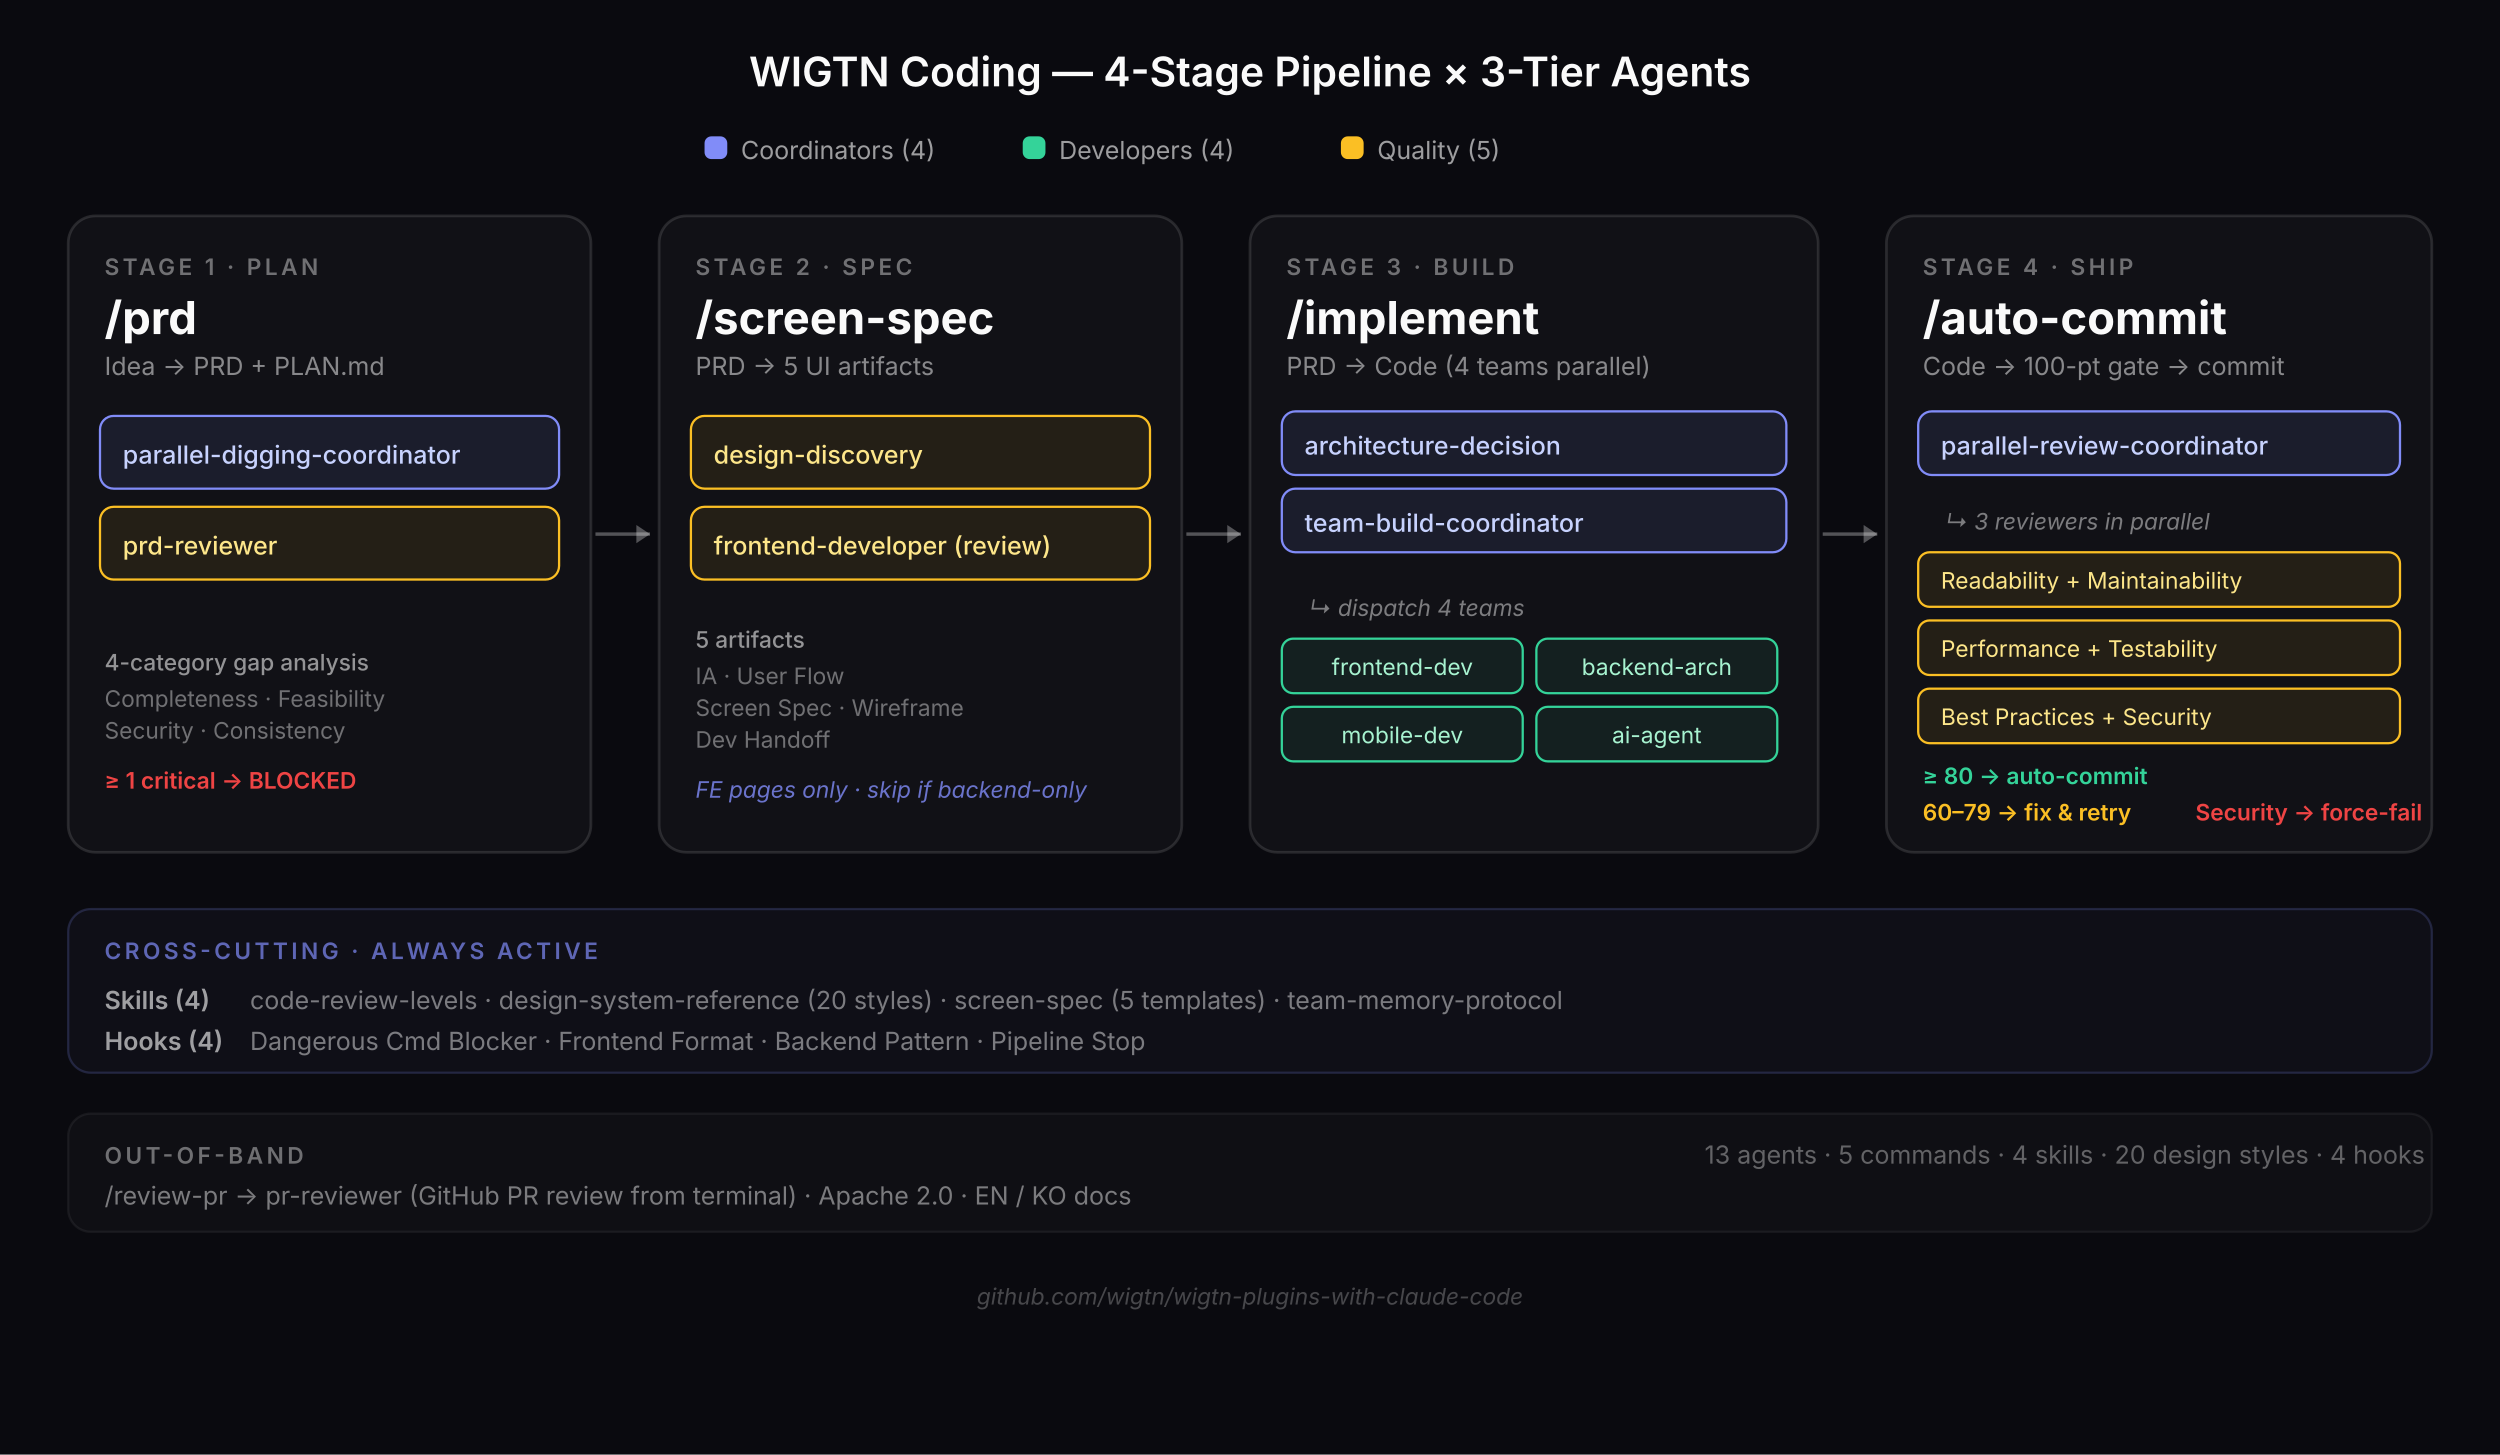
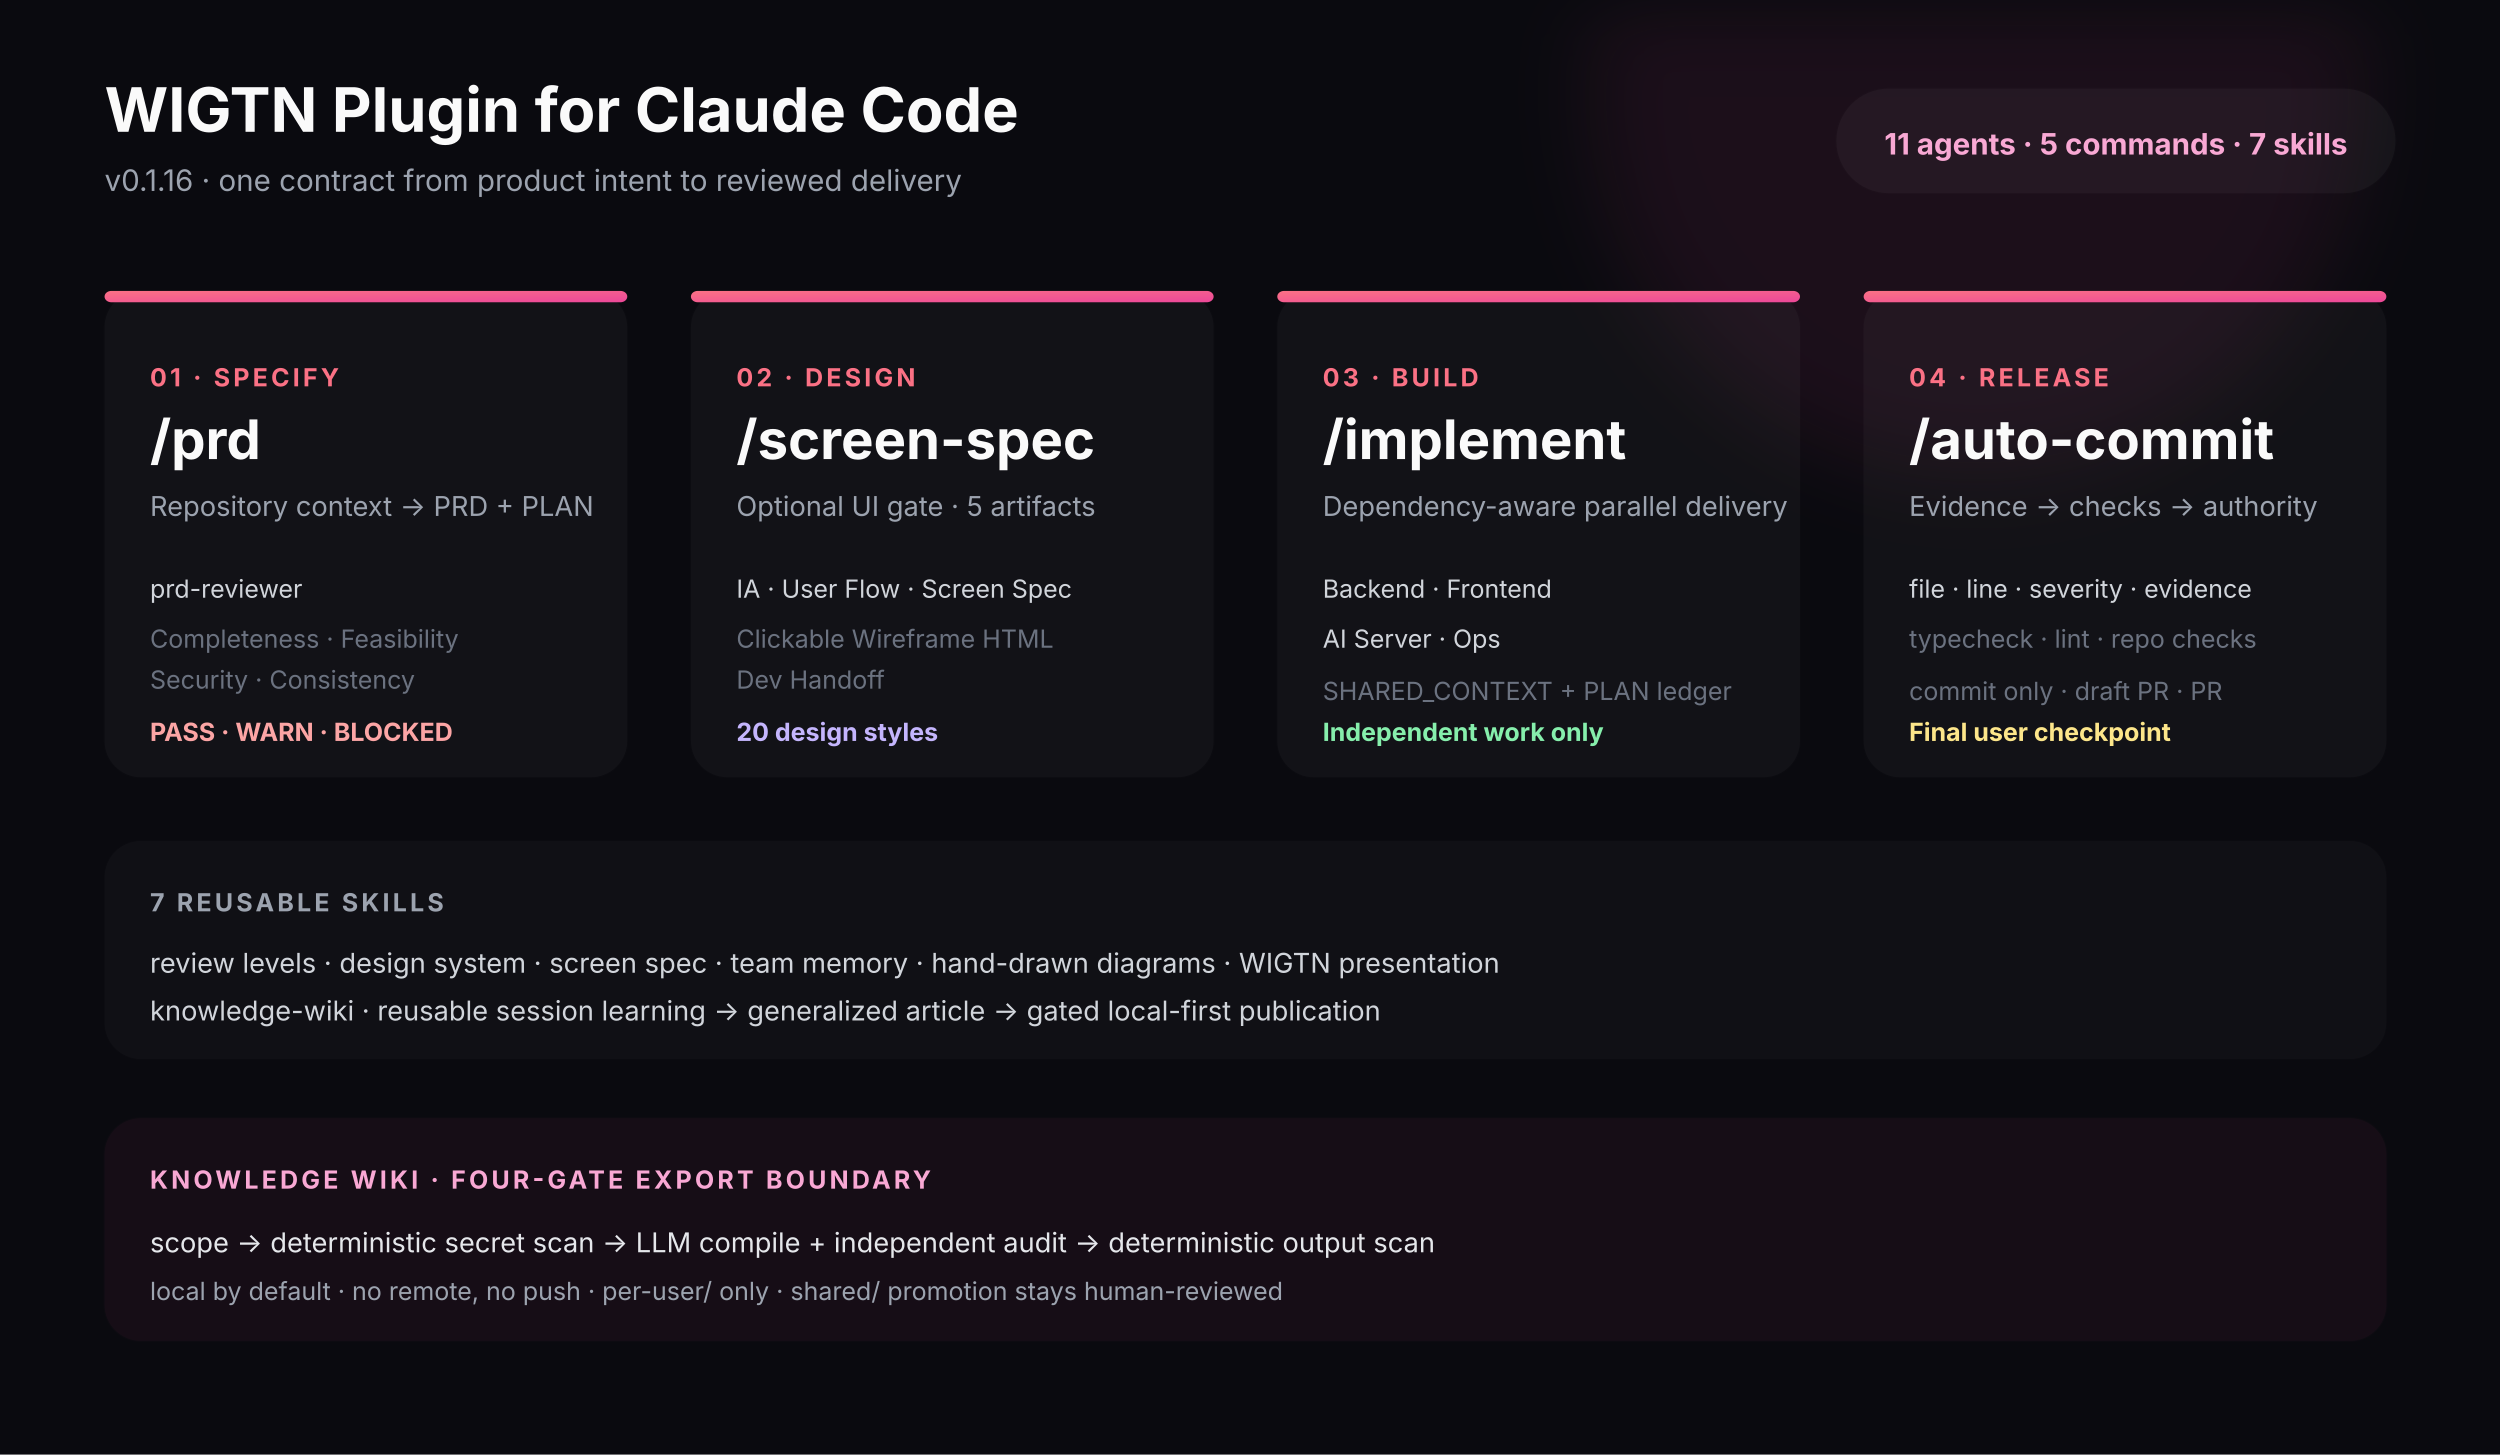
<svg xmlns="http://www.w3.org/2000/svg" viewBox="0 0 1100 640" font-family="-apple-system, BlinkMacSystemFont, 'Segoe UI', system-ui, sans-serif">
+   <defs>
+     <linearGradient id="claude" x1="0" y1="0" x2="1" y2="1">
+       <stop offset="0" stop-color="#fb7185" />
+       <stop offset="1" stop-color="#ec4899" />
+     </linearGradient>
+     <filter id="glow">
+       <feGaussianBlur stdDeviation="18" />
+     </filter>
+   </defs>
  <rect width="1100" height="640" fill="#0a0a0f" />
-   <text x="550" y="38" text-anchor="middle" font-size="18" font-weight="600" fill="#fafafa">WIGTN Coding — 4-Stage Pipeline × 3-Tier Agents</text>
-   <g transform="translate(310,60)">
-     <rect width="10" height="10" rx="3" fill="#818cf8" />
-     <text x="16" y="10" font-size="11" fill="rgba(255,255,255,0.6)">Coordinators (4)</text>
-     <rect x="140" width="10" height="10" rx="3" fill="#34d399" />
-     <text x="156" y="10" font-size="11" fill="rgba(255,255,255,0.6)">Developers (4)</text>
-     <rect x="280" width="10" height="10" rx="3" fill="#fbbf24" />
-     <text x="296" y="10" font-size="11" fill="rgba(255,255,255,0.6)">Quality (5)</text>
+   <circle cx="870" cy="40" r="170" fill="#ec4899" opacity="0.08" filter="url(#glow)" />
+   <text x="46" y="58" font-size="27" font-weight="750" fill="#fafafa">WIGTN Plugin for Claude Code</text>
+   <text x="46" y="84" font-size="13" fill="#9ca3af">v0.1.16 · one contract from product intent to reviewed delivery</text>
+   <g transform="translate(808 39)">
+     <rect width="246" height="46" rx="23" fill="#ffffff" opacity="0.04" stroke="#ffffff" stroke-opacity="0.12" />
+     <text x="123" y="29" text-anchor="middle" font-size="13" font-weight="650" fill="#f9a8d4">11 agents · 5 commands · 7 skills</text>
  </g>
-   <g transform="translate(30,95)">
-     <rect width="230" height="280" rx="12" fill="rgba(255,255,255,0.03)" stroke="rgba(255,255,255,0.12)" stroke-width="1.2" />
-     <text x="16" y="26" font-size="10" font-weight="600" fill="rgba(255,255,255,0.4)" letter-spacing="1.5">STAGE 1 · PLAN</text>
-     <text x="16" y="52" font-size="20" font-weight="700" fill="#fafafa">/prd</text>
-     <text x="16" y="70" font-size="11" fill="rgba(255,255,255,0.5)">Idea → PRD + PLAN.md</text>
-     <g transform="translate(14,88)">
-       <rect width="202" height="32" rx="6" fill="rgba(129,140,248,0.1)" stroke="#818cf8" stroke-width="1" />
-       <text x="10" y="21" font-size="11" font-weight="500" fill="#c7d2fe">parallel-digging-coordinator</text>
-       <rect y="40" width="202" height="32" rx="6" fill="rgba(251,191,36,0.08)" stroke="#fbbf24" stroke-width="1" />
-       <text x="10" y="61" font-size="11" font-weight="500" fill="#fde68a">prd-reviewer</text>
+   <g transform="translate(46 128)">
+     <g>
+       <rect width="230" height="214" rx="16" fill="#ffffff" opacity="0.035" stroke="#ffffff" stroke-opacity="0.12" />
+       <rect width="230" height="5" rx="3" fill="url(#claude)" />
+       <text x="20" y="42" font-size="11" font-weight="700" fill="#fb7185" letter-spacing="1.4">01 · SPECIFY</text>
+       <text x="20" y="74" font-size="24" font-weight="750" fill="#fafafa">/prd</text>
+       <text x="20" y="99" font-size="12" fill="#9ca3af">Repository context → PRD + PLAN</text>
+       <text x="20" y="135" font-size="11" fill="#d1d5db">prd-reviewer</text>
+       <text x="20" y="157" font-size="11" fill="#6b7280">Completeness · Feasibility</text>
+       <text x="20" y="175" font-size="11" fill="#6b7280">Security · Consistency</text>
+       <text x="20" y="198" font-size="11" font-weight="650" fill="#fca5a5">PASS · WARN · BLOCKED</text>
    </g>
-     <g transform="translate(16,200)">
-       <text x="0" y="0" font-size="10" font-weight="500" fill="rgba(255,255,255,0.55)">4-category gap analysis</text>
-       <text x="0" y="16" font-size="10" fill="rgba(255,255,255,0.4)">Completeness · Feasibility</text>
-       <text x="0" y="30" font-size="10" fill="rgba(255,255,255,0.4)">Security · Consistency</text>
-       <text x="0" y="52" font-size="10" fill="#ef4444" font-weight="600">≥ 1 critical → BLOCKED</text>
+     <g transform="translate(258)">
+       <rect width="230" height="214" rx="16" fill="#ffffff" opacity="0.035" stroke="#ffffff" stroke-opacity="0.12" />
+       <rect width="230" height="5" rx="3" fill="url(#claude)" />
+       <text x="20" y="42" font-size="11" font-weight="700" fill="#fb7185" letter-spacing="1.4">02 · DESIGN</text>
+       <text x="20" y="74" font-size="24" font-weight="750" fill="#fafafa">/screen-spec</text>
+       <text x="20" y="99" font-size="12" fill="#9ca3af">Optional UI gate · 5 artifacts</text>
+       <text x="20" y="135" font-size="11" fill="#d1d5db">IA · User Flow · Screen Spec</text>
+       <text x="20" y="157" font-size="11" fill="#6b7280">Clickable Wireframe HTML</text>
+       <text x="20" y="175" font-size="11" fill="#6b7280">Dev Handoff</text>
+       <text x="20" y="198" font-size="11" font-weight="650" fill="#c4b5fd">20 design styles</text>
+     </g>
+     <g transform="translate(516)">
+       <rect width="230" height="214" rx="16" fill="#ffffff" opacity="0.035" stroke="#ffffff" stroke-opacity="0.12" />
+       <rect width="230" height="5" rx="3" fill="url(#claude)" />
+       <text x="20" y="42" font-size="11" font-weight="700" fill="#fb7185" letter-spacing="1.4">03 · BUILD</text>
+       <text x="20" y="74" font-size="24" font-weight="750" fill="#fafafa">/implement</text>
+       <text x="20" y="99" font-size="12" fill="#9ca3af">Dependency-aware parallel delivery</text>
+       <text x="20" y="135" font-size="11" fill="#d1d5db">Backend · Frontend</text>
+       <text x="20" y="157" font-size="11" fill="#d1d5db">AI Server · Ops</text>
+       <text x="20" y="180" font-size="11" fill="#6b7280">SHARED_CONTEXT + PLAN ledger</text>
+       <text x="20" y="198" font-size="11" font-weight="650" fill="#86efac">Independent work only</text>
+     </g>
+     <g transform="translate(774)">
+       <rect width="230" height="214" rx="16" fill="#ffffff" opacity="0.035" stroke="#ffffff" stroke-opacity="0.12" />
+       <rect width="230" height="5" rx="3" fill="url(#claude)" />
+       <text x="20" y="42" font-size="11" font-weight="700" fill="#fb7185" letter-spacing="1.4">04 · RELEASE</text>
+       <text x="20" y="74" font-size="24" font-weight="750" fill="#fafafa">/auto-commit</text>
+       <text x="20" y="99" font-size="12" fill="#9ca3af">Evidence → checks → authority</text>
+       <text x="20" y="135" font-size="11" fill="#d1d5db">file · line · severity · evidence</text>
+       <text x="20" y="157" font-size="11" fill="#6b7280">typecheck · lint · repo checks</text>
+       <text x="20" y="180" font-size="11" fill="#6b7280">commit only · draft PR · PR</text>
+       <text x="20" y="198" font-size="11" font-weight="650" fill="#fde68a">Final user checkpoint</text>
    </g>
  </g>
-   <g transform="translate(262,235)">
-     <line x1="0" y1="0" x2="24" y2="0" stroke="rgba(255,255,255,0.3)" stroke-width="1.5" />
-     <polygon points="24,0 18,-4 18,4" fill="rgba(255,255,255,0.3)" />
+   <g transform="translate(46 370)">
+     <rect width="1004" height="96" rx="16" fill="#ffffff" opacity="0.025" stroke="#ffffff" stroke-opacity="0.1" />
+     <text x="20" y="31" font-size="11" font-weight="700" fill="#9ca3af" letter-spacing="1.4">7 REUSABLE SKILLS</text>
+     <text x="20" y="58" font-size="12" fill="#d1d5db">review levels · design system · screen spec · team memory · hand-drawn diagrams · WIGTN presentation</text>
+     <text x="20" y="79" font-size="12" fill="#d1d5db">knowledge-wiki · reusable session learning → generalized article → gated local-first publication</text>
  </g>
-   <g transform="translate(290,95)">
-     <rect width="230" height="280" rx="12" fill="rgba(255,255,255,0.03)" stroke="rgba(255,255,255,0.12)" stroke-width="1.2" />
-     <text x="16" y="26" font-size="10" font-weight="600" fill="rgba(255,255,255,0.4)" letter-spacing="1.5">STAGE 2 · SPEC</text>
-     <text x="16" y="52" font-size="20" font-weight="700" fill="#fafafa">/screen-spec</text>
-     <text x="16" y="70" font-size="11" fill="rgba(255,255,255,0.5)">PRD → 5 UI artifacts</text>
-     <g transform="translate(14,88)">
-       <rect width="202" height="32" rx="6" fill="rgba(251,191,36,0.08)" stroke="#fbbf24" stroke-width="1" />
-       <text x="10" y="21" font-size="11" font-weight="500" fill="#fde68a">design-discovery</text>
-       <rect y="40" width="202" height="32" rx="6" fill="rgba(251,191,36,0.08)" stroke="#fbbf24" stroke-width="1" />
-       <text x="10" y="61" font-size="11" font-weight="500" fill="#fde68a">frontend-developer (review)</text>
-     </g>
-     <g transform="translate(16,190)">
-       <text x="0" y="0" font-size="10" font-weight="500" fill="rgba(255,255,255,0.55)">5 artifacts</text>
-       <text x="0" y="16" font-size="10" fill="rgba(255,255,255,0.4)">IA · User Flow</text>
-       <text x="0" y="30" font-size="10" fill="rgba(255,255,255,0.4)">Screen Spec · Wireframe</text>
-       <text x="0" y="44" font-size="10" fill="rgba(255,255,255,0.4)">Dev Handoff</text>
-       <text x="0" y="66" font-size="10" fill="rgba(129,140,248,0.8)" font-style="italic">FE pages only · skip if backend-only</text>
-     </g>
+   <g transform="translate(46 492)">
+     <rect width="1004" height="98" rx="16" fill="#ec4899" opacity="0.055" stroke="#ec4899" stroke-opacity="0.22" />
+     <text x="20" y="31" font-size="11" font-weight="700" fill="#f9a8d4" letter-spacing="1.4">KNOWLEDGE WIKI · FOUR-GATE EXPORT BOUNDARY</text>
+     <text x="20" y="59" font-size="12" fill="#e5e7eb">scope → deterministic secret scan → LLM compile + independent audit → deterministic output scan</text>
+     <text x="20" y="80" font-size="11" fill="#9ca3af">local by default · no remote, no push · per-user/ only · shared/ promotion stays human-reviewed</text>
  </g>
-   <g transform="translate(522,235)">
-     <line x1="0" y1="0" x2="24" y2="0" stroke="rgba(255,255,255,0.3)" stroke-width="1.5" />
-     <polygon points="24,0 18,-4 18,4" fill="rgba(255,255,255,0.3)" />
-   </g>
-   <g transform="translate(550,95)">
-     <rect width="250" height="280" rx="12" fill="rgba(255,255,255,0.03)" stroke="rgba(255,255,255,0.12)" stroke-width="1.2" />
-     <text x="16" y="26" font-size="10" font-weight="600" fill="rgba(255,255,255,0.4)" letter-spacing="1.5">STAGE 3 · BUILD</text>
-     <text x="16" y="52" font-size="20" font-weight="700" fill="#fafafa">/implement</text>
-     <text x="16" y="70" font-size="11" fill="rgba(255,255,255,0.5)">PRD → Code (4 teams parallel)</text>
-     <g transform="translate(14,86)">
-       <rect width="222" height="28" rx="6" fill="rgba(129,140,248,0.1)" stroke="#818cf8" stroke-width="1" />
-       <text x="10" y="19" font-size="11" font-weight="500" fill="#c7d2fe">architecture-decision</text>
-       <rect y="34" width="222" height="28" rx="6" fill="rgba(129,140,248,0.1)" stroke="#818cf8" stroke-width="1" />
-       <text x="10" y="53" font-size="11" font-weight="500" fill="#c7d2fe">team-build-coordinator</text>
-     </g>
-     <text x="26" y="176" font-size="10" fill="rgba(255,255,255,0.45)" font-style="italic">↳ dispatch 4 teams</text>
-     <g transform="translate(14,186)">
-       <rect width="106" height="24" rx="5" fill="rgba(52,211,153,0.08)" stroke="#34d399" stroke-width="1" />
-       <text x="53" y="16" text-anchor="middle" font-size="10" fill="#a7f3d0">frontend-dev</text>
-       <rect x="112" width="106" height="24" rx="5" fill="rgba(52,211,153,0.08)" stroke="#34d399" stroke-width="1" />
-       <text x="165" y="16" text-anchor="middle" font-size="10" fill="#a7f3d0">backend-arch</text>
-       <rect y="30" width="106" height="24" rx="5" fill="rgba(52,211,153,0.08)" stroke="#34d399" stroke-width="1" />
-       <text x="53" y="46" text-anchor="middle" font-size="10" fill="#a7f3d0">mobile-dev</text>
-       <rect x="112" y="30" width="106" height="24" rx="5" fill="rgba(52,211,153,0.08)" stroke="#34d399" stroke-width="1" />
-       <text x="165" y="46" text-anchor="middle" font-size="10" fill="#a7f3d0">ai-agent</text>
-     </g>
-   </g>
-   <g transform="translate(802,235)">
-     <line x1="0" y1="0" x2="24" y2="0" stroke="rgba(255,255,255,0.3)" stroke-width="1.5" />
-     <polygon points="24,0 18,-4 18,4" fill="rgba(255,255,255,0.3)" />
-   </g>
-   <g transform="translate(830,95)">
-     <rect width="240" height="280" rx="12" fill="rgba(255,255,255,0.03)" stroke="rgba(255,255,255,0.12)" stroke-width="1.2" />
-     <text x="16" y="26" font-size="10" font-weight="600" fill="rgba(255,255,255,0.4)" letter-spacing="1.5">STAGE 4 · SHIP</text>
-     <text x="16" y="52" font-size="20" font-weight="700" fill="#fafafa">/auto-commit</text>
-     <text x="16" y="70" font-size="11" fill="rgba(255,255,255,0.5)">Code → 100-pt gate → commit</text>
-     <g transform="translate(14,86)">
-       <rect width="212" height="28" rx="6" fill="rgba(129,140,248,0.1)" stroke="#818cf8" stroke-width="1" />
-       <text x="10" y="19" font-size="11" font-weight="500" fill="#c7d2fe">parallel-review-coordinator</text>
-     </g>
-     <text x="26" y="138" font-size="10" fill="rgba(255,255,255,0.45)" font-style="italic">↳ 3 reviewers in parallel</text>
-     <g transform="translate(14,148)">
-       <rect width="212" height="24" rx="5" fill="rgba(251,191,36,0.08)" stroke="#fbbf24" stroke-width="1" />
-       <text x="10" y="16" font-size="10" fill="#fde68a">Readability + Maintainability</text>
-       <rect y="30" width="212" height="24" rx="5" fill="rgba(251,191,36,0.08)" stroke="#fbbf24" stroke-width="1" />
-       <text x="10" y="46" font-size="10" fill="#fde68a">Performance + Testability</text>
-       <rect y="60" width="212" height="24" rx="5" fill="rgba(251,191,36,0.08)" stroke="#fbbf24" stroke-width="1" />
-       <text x="10" y="76" font-size="10" fill="#fde68a">Best Practices + Security</text>
-     </g>
-     <g transform="translate(16,250)">
-       <text x="0" y="0" font-size="10" fill="#34d399" font-weight="600">≥ 80 → auto-commit</text>
-       <text x="0" y="16" font-size="10" fill="#fbbf24" font-weight="600">60–79 → fix &amp; retry</text>
-       <text x="120" y="16" font-size="10" fill="#ef4444" font-weight="600">Security → force-fail</text>
-     </g>
-   </g>
-   <g transform="translate(30,400)">
-     <rect width="1040" height="72" rx="10" fill="rgba(129,140,248,0.04)" stroke="rgba(129,140,248,0.2)" stroke-width="1" />
-     <text x="16" y="22" font-size="10" font-weight="600" fill="rgba(129,140,248,0.7)" letter-spacing="1.5">CROSS-CUTTING · ALWAYS ACTIVE</text>
-     <text x="16" y="44" font-size="11" font-weight="600" fill="rgba(255,255,255,0.6)">Skills (4)</text>
-     <text x="80" y="44" font-size="11" fill="rgba(255,255,255,0.45)">code-review-levels · design-system-reference (20 styles) · screen-spec (5 templates) · team-memory-protocol</text>
-     <text x="16" y="62" font-size="11" font-weight="600" fill="rgba(255,255,255,0.6)">Hooks (4)</text>
-     <text x="80" y="62" font-size="11" fill="rgba(255,255,255,0.45)">Dangerous Cmd Blocker · Frontend Format · Backend Pattern · Pipeline Stop</text>
-   </g>
-   <g transform="translate(30,490)">
-     <rect width="1040" height="52" rx="10" fill="rgba(255,255,255,0.02)" stroke="rgba(255,255,255,0.06)" stroke-width="1" />
-     <text x="16" y="22" font-size="10" font-weight="600" fill="rgba(255,255,255,0.4)" letter-spacing="1.5">OUT-OF-BAND</text>
-     <text x="16" y="40" font-size="11" fill="rgba(255,255,255,0.45)">/review-pr → pr-reviewer (GitHub PR review from terminal) · Apache 2.0 · EN / KO docs</text>
-     <text x="720" y="22" font-size="11" fill="rgba(255,255,255,0.35)">13 agents · 5 commands · 4 skills · 20 design styles · 4 hooks</text>
-   </g>
-   <text x="550" y="574" text-anchor="middle" font-size="10" fill="rgba(255,255,255,0.25)" font-style="italic">github.com/wigtn/wigtn-plugins-with-claude-code</text>
</svg>
